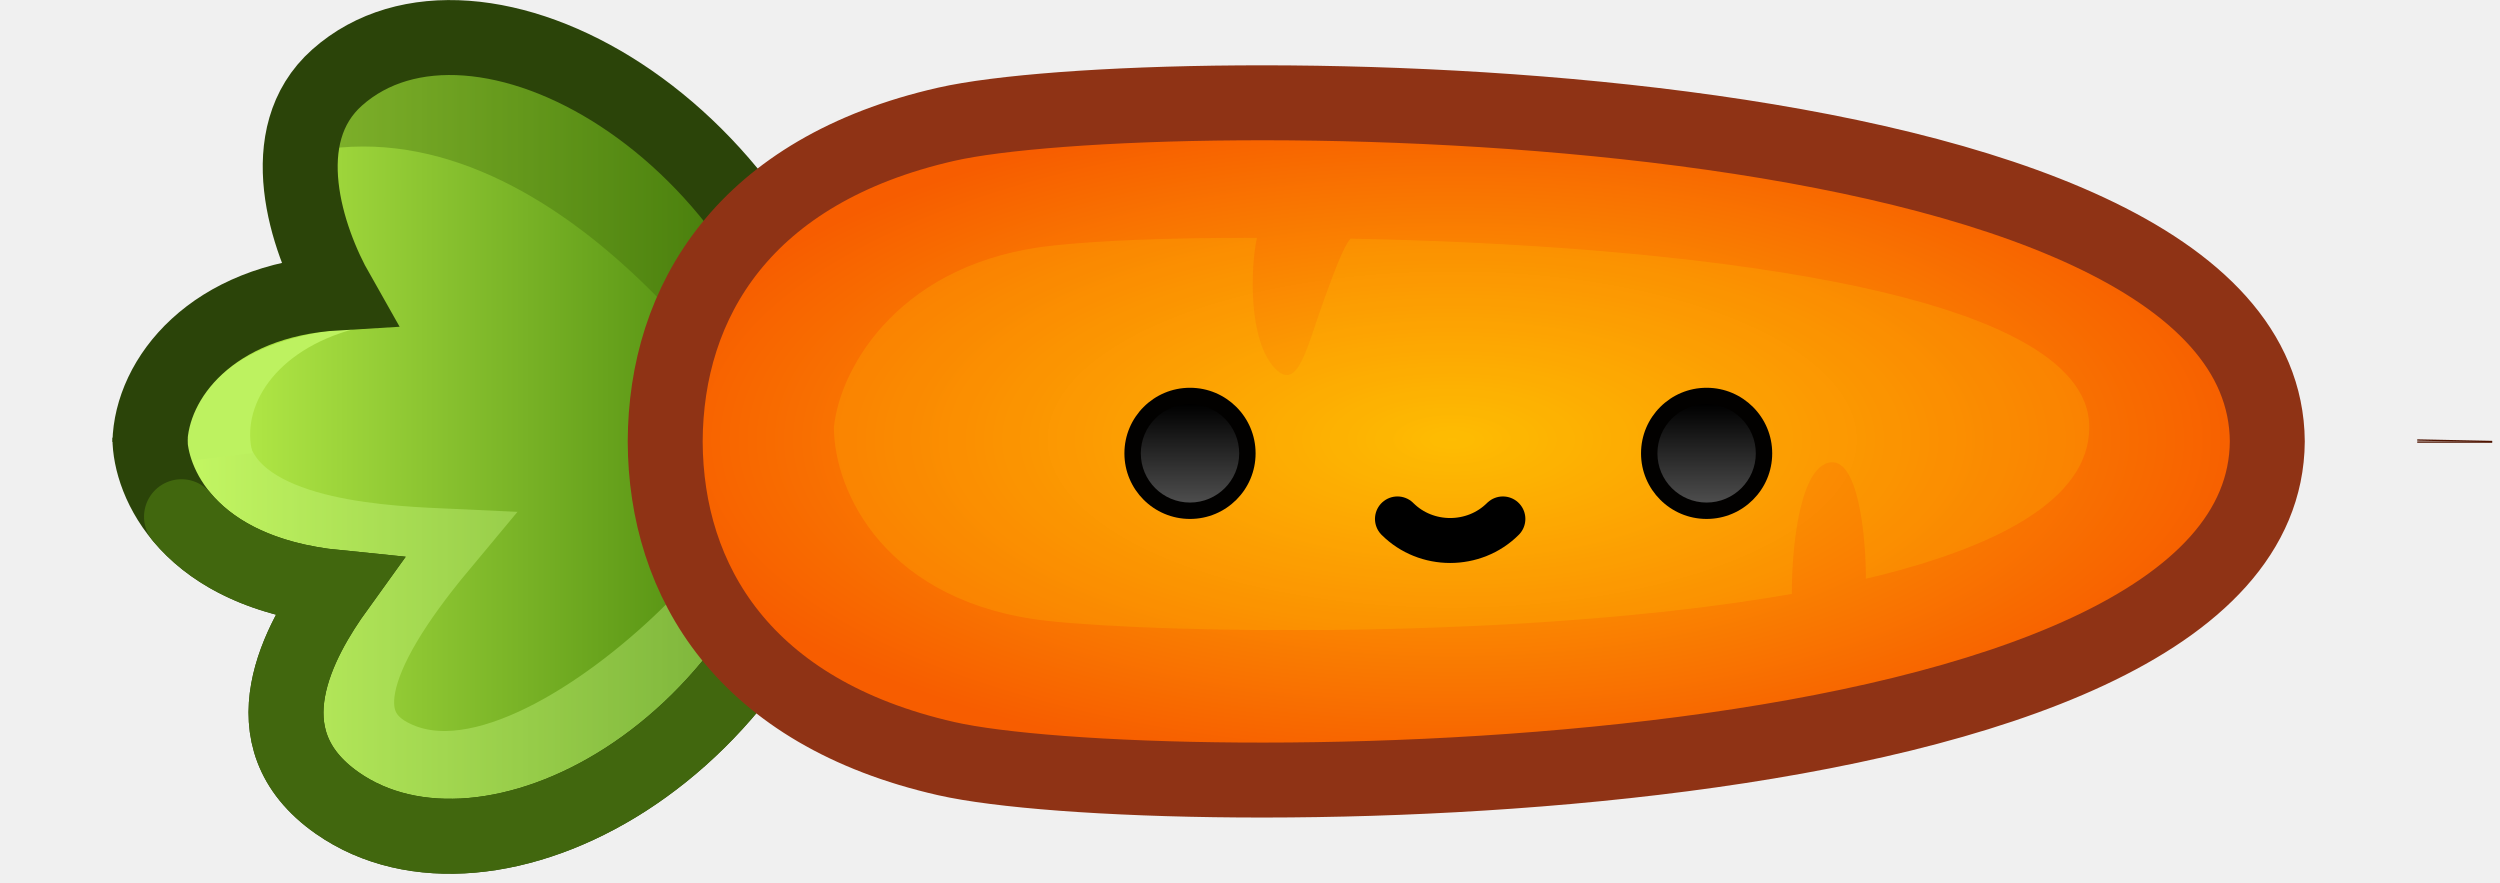
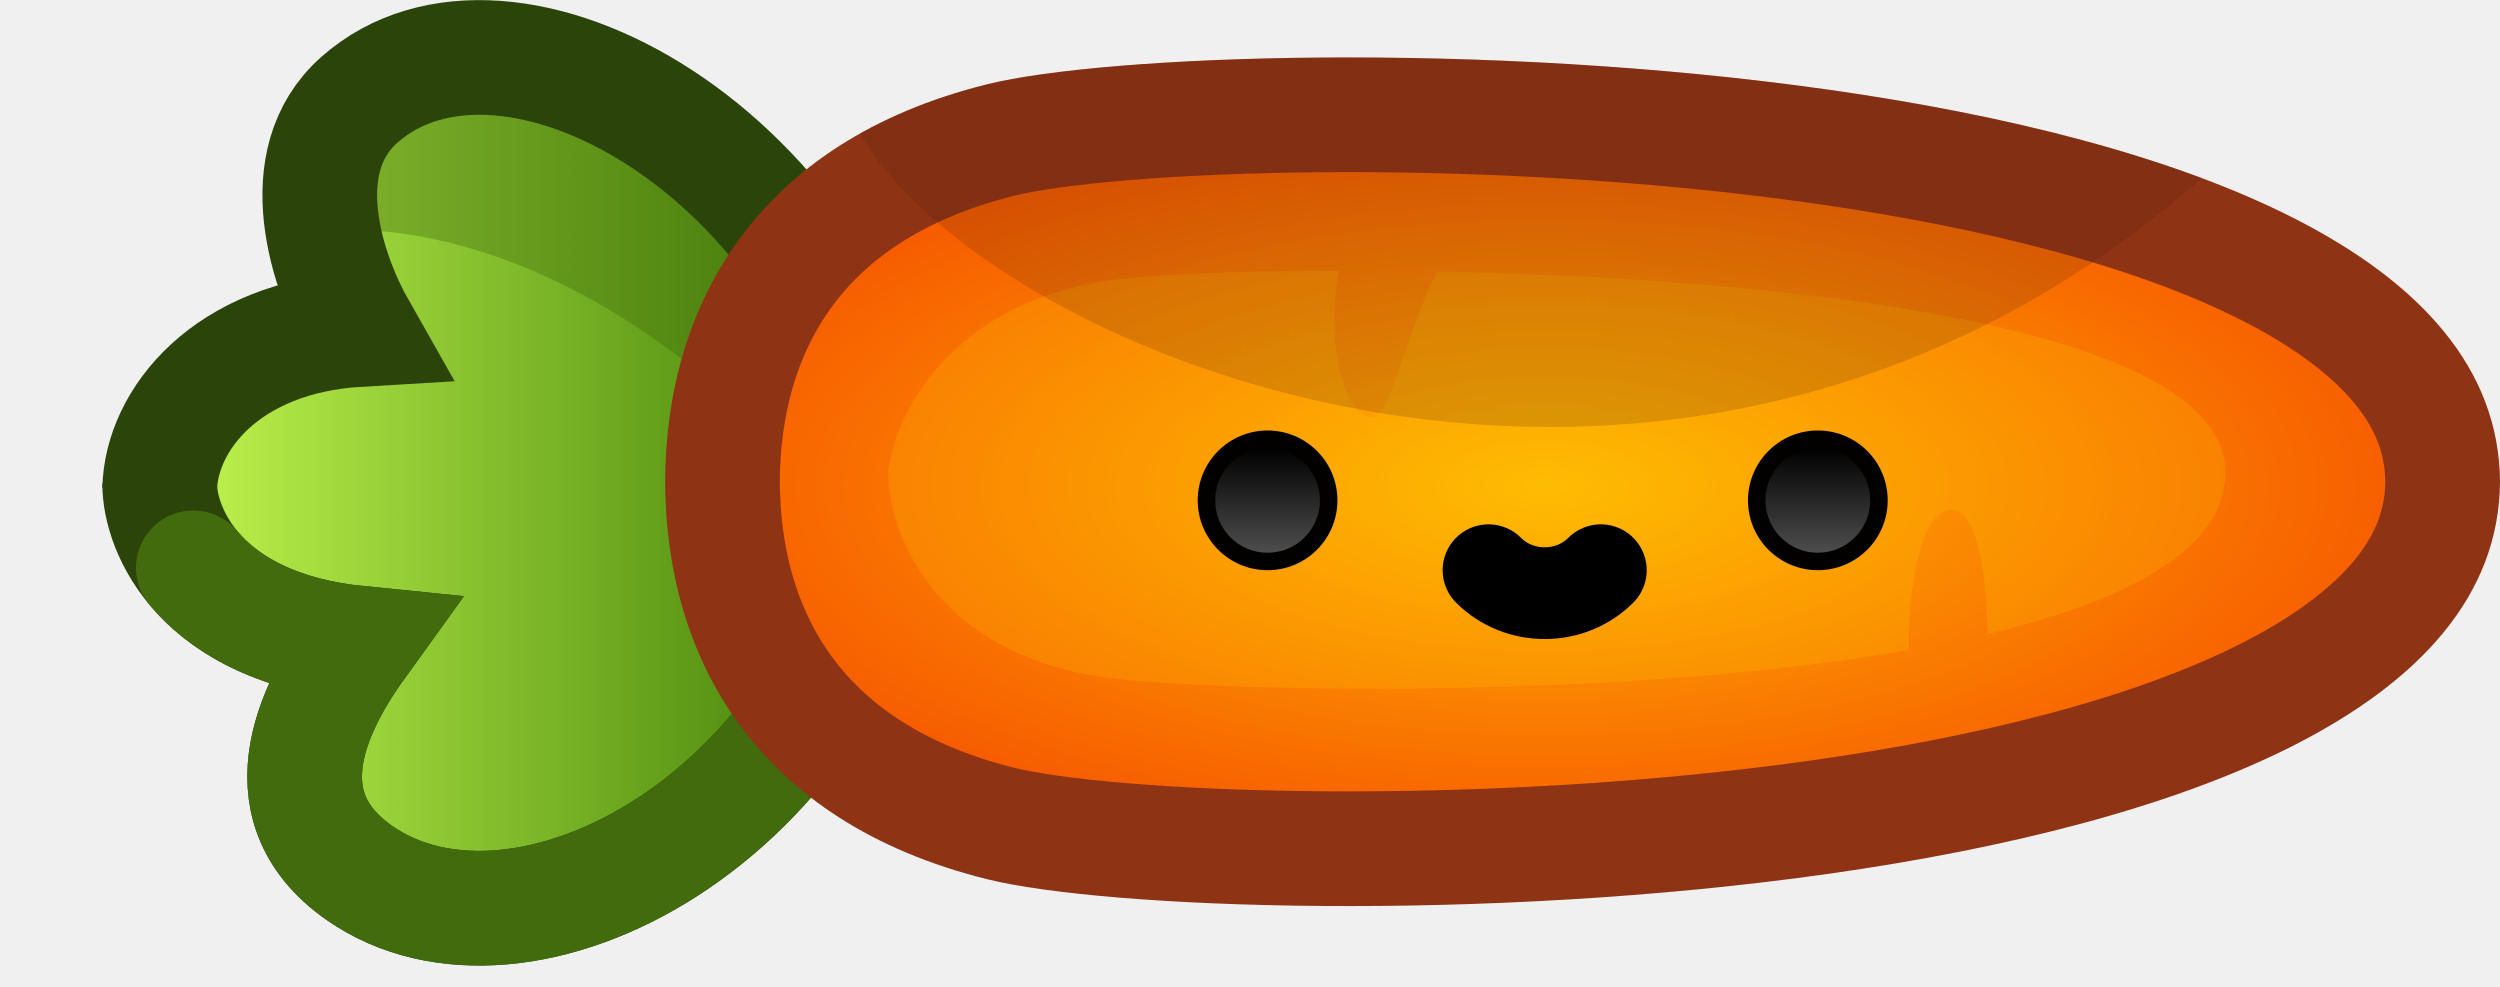
- <svg xmlns="http://www.w3.org/2000/svg" width="102" height="36" viewBox="0 0 102 36" fill="none">
-   <path d="M28.287 28.768L28.268 28.664L28.249 28.768L28.287 28.768Z" fill="#D9D9D9" />
-   <path d="M28.288 28.559L28.25 28.559L28.269 28.664L28.288 28.559Z" fill="#D9D9D9" />
-   <path d="M100.152 18.01L100.152 18.065M34.786 18.065L34.786 18.011" stroke-width="3.058" stroke="#4E1300" />
-   <path d="M100.151 18.01L100.152 17.955M34.786 17.955L34.786 18.01" stroke-width="3.058" stroke="#4E1300" />
-   <path d="M6.886 18.065L6.881 17.961L6.886 17.856C7.001 16.006 8.638 12.537 14.524 11.949C12.868 10.42 10.702 5.833 14.524 3.157C20.645 -1.127 32.742 5.002 35.128 17.856L35.148 17.961L35.128 18.065C32.742 30.919 20.645 37.048 14.524 32.764C10.702 30.088 12.868 25.501 14.524 23.972C8.638 23.384 7.001 19.915 6.886 18.065Z" fill-rule="evenodd" clip-rule="evenodd" fill="url(#paint0_linear_155_7881)" />
-   <path d="M35.128 17.856C32.742 5.002 16.436 -3.827 12.508 6.227C22.401 4.074 31.279 16.42 33.9 22.339C34.428 21.012 34.846 19.586 35.128 18.065L35.148 17.961L35.128 17.856Z" fill="#3C6109" fill-opacity="0.33" />
-   <path d="M28.288 25.71C25.23 28.768 20.059 32.42 16.438 31.062C13.38 29.915 14.144 26.857 17.967 22.27C15.163 22.142 9.242 21.814 8.63 18.144" stroke-width="3.058" stroke-linecap="round" stroke="#D0FF8D" stroke-opacity="0.35" />
-   <path d="M14.484 13.41C11.161 14.3 9.81 16.641 10.304 18.487L7.621 18.811C7.271 14.551 12.383 13.445 14.484 13.41Z" fill="#BDF260" />
-   <path d="M6.116 18.065C6.173 15.439 8.638 12.249 13.761 11.949C12.519 9.762 11.091 5.524 13.761 3.157C19.381 -1.825 32.109 5.069 34.403 18.065" stroke-width="3.058" stroke="#2B4409" />
-   <path d="M6.116 17.856C6.116 19.64 7.645 23.361 13.761 23.972C12.232 26.093 9.938 30.089 13.761 32.764C19.914 37.072 32.109 30.853 34.403 17.856" stroke-width="3.058" stroke="#2B4409" />
-   <path d="M34.403 17.856C32.109 30.853 19.914 37.072 13.761 32.764C9.938 30.088 12.232 26.093 13.761 23.972C10.479 23.644 8.518 22.421 7.405 21.082" stroke-width="3.058" stroke-linecap="round" stroke="#41670E" />
-   <path d="M37.911 30.959C29.452 29.736 26.758 21.975 26.758 17.49C27.1 13.185 30.304 5.945 38.226 4.864C47.714 3.57 88.829 3.367 92.068 17.49C88.892 32.606 47.465 32.341 37.911 30.959Z" fill="url(#paint1_radial_155_7881)" />
-   <path d="M42.769 25.335C36.136 24.617 34.023 20.059 34.023 17.426C34.291 14.898 36.804 10.646 43.017 10.012C44.774 9.833 47.293 9.698 51.282 9.705C51.028 10.852 50.9 13.909 52.047 15.056C52.975 15.985 53.333 14.099 54.046 12.155C54.451 11.053 54.828 10.025 55.105 9.737C67.917 9.981 85.242 11.692 85.242 17.426C85.242 20.391 81.466 22.35 76.129 23.613C76.129 21.908 75.823 18.573 74.6 18.879C73.377 19.185 73.096 22.574 73.108 24.23C62.25 26.139 47.357 25.831 42.769 25.335Z" fill="#FFD900" fill-opacity="0.17" />
-   <path d="M38.608 30.952C30.358 29.077 27.161 23.724 27.14 18.011C27.161 12.298 30.358 6.944 38.608 5.069C47.007 3.16 92.394 3.157 92.506 18.01C92.394 32.863 47.007 32.861 38.608 30.952Z" stroke-width="3.058" stroke="#8F3315" />
-   <circle cx="48.552" cy="18.497" r="2.676" fill="#020100" />
-   <circle cx="48.552" cy="18.497" r="2.007" fill="url(#paint2_linear_155_7881)" />
-   <circle cx="69.63" cy="18.497" r="2.676" fill="#020100" />
-   <circle cx="69.63" cy="18.497" r="2.007" fill="url(#paint3_linear_155_7881)" />
-   <path d="M57.016 21.172C58.189 22.346 60.144 22.346 61.318 21.172" stroke-width="1.834" stroke-linecap="round" stroke="black" />
+ <svg xmlns="http://www.w3.org/2000/svg" width="109" height="43" viewBox="0 0 109 43" fill="none">
+   <path d="M32.198 33.507L32.177 33.388L32.155 33.507L32.198 33.507Z" fill="#D9D9D9" />
+   <path d="M32.199 33.269L32.156 33.269L32.178 33.388L32.199 33.269Z" fill="#D9D9D9" />
+   <path d="M39.595 21.198L39.595 21.262" stroke-width="4" stroke="#4E1300" />
+   <path d="M7.838 21.324L7.832 21.205L7.838 21.086C7.968 18.98 9.832 15.032 16.532 14.362C14.647 12.622 12.181 7.4 16.532 4.355C23.499 -0.522 37.269 6.454 39.985 21.086L40.007 21.205L39.985 21.324C37.269 35.955 23.499 42.932 16.532 38.055C12.181 35.01 14.647 29.788 16.532 28.048C9.832 27.378 7.968 23.43 7.838 21.324Z" fill-rule="evenodd" clip-rule="evenodd" fill="url(#paint0_linear_167_9392)" />
+   <path d="M39.985 21.086C37.269 6.454 14.5 -4.496 15 10.004C25.5 10.004 35.604 19.451 38.587 26.188C39.188 24.679 39.664 23.055 39.985 21.324L40.007 21.205L39.985 21.086Z" fill="#3C6109" fill-opacity="0.33" />
+   <path d="M6.961 21.324C7.027 18.335 9.832 14.704 15.664 14.362C14.25 11.873 12.625 7.049 15.664 4.355C22.061 -1.317 36.549 6.53 39.16 21.324" stroke-width="5" stroke="#2B4409" />
+   <path d="M6.961 21.086C6.961 23.117 8.702 27.352 15.664 28.048C13.923 30.461 11.312 35.01 15.664 38.056C22.668 42.958 36.549 35.88 39.16 21.086" stroke-width="5" stroke="#2B4409" />
+   <path d="M39.16 21.086C36.549 35.88 22.668 42.958 15.664 38.056C11.312 35.01 13.923 30.461 15.664 28.048C11.928 27.674 9.696 26.282 8.429 24.758" stroke-width="5" stroke-linecap="round" stroke="#426B0D" />
+   <path d="M43.153 36.001C33.524 34.609 30.458 25.774 30.458 20.669C30.847 15.769 34.494 7.527 43.511 6.298C54.312 4.825 101.111 4.594 104.798 20.669C101.183 37.876 54.028 37.574 43.153 36.001Z" fill="url(#paint1_radial_167_9392)" />
+   <path d="M48.683 29.599C41.132 28.781 38.727 23.594 38.727 20.596C39.032 17.718 41.892 12.879 48.964 12.157C50.965 11.953 53.831 11.8 58.373 11.808C58.083 13.113 57.938 16.594 59.243 17.899C60.3 18.956 60.708 16.809 61.519 14.597C61.98 13.342 62.409 12.172 62.724 11.844C77.307 12.121 97.028 14.07 97.028 20.596C97.028 23.972 92.73 26.201 86.655 27.639C86.655 25.698 86.307 21.902 84.915 22.25C83.522 22.598 83.202 26.456 83.216 28.342C70.857 30.514 53.905 30.164 48.683 29.599Z" fill="#FFD900" fill-opacity="0.17" />
+   <mask id="stroke0_167_9392" fill="white">
+     <path d="M43.035 38.333C32.938 35.822 29.025 28.654 29 21.005C29.025 13.355 32.938 6.187 43.035 3.676C53.315 1.12 108.863 1.117 109 21.004C108.863 40.892 53.315 40.889 43.035 38.333Z" fill-rule="evenodd" clip-rule="evenodd" />
+   </mask>
+   <path d="M43.035 38.333C32.938 35.822 29.025 28.654 29 21.005C29.025 13.355 32.938 6.187 43.035 3.676C53.315 1.12 108.863 1.117 109 21.004C108.863 40.892 53.315 40.889 43.035 38.333Z" stroke-width="10" stroke="#8F3315" mask="url(#stroke0_167_9392)" />
+   <path d="M43.035 3.676C40.928 4.2 39.09 4.927 37.5 5.819C43.035 15.504 73 28.004 96 7.765C78.889 1.362 50.142 1.909 43.035 3.676Z" fill="#4A1D0D" fill-opacity="0.18" />
+   <circle cx="55.266" cy="21.815" r="3.046" fill="#020100" />
+   <circle cx="55.265" cy="21.815" r="2.284" fill="url(#paint2_linear_167_9392)" />
+   <circle cx="79.258" cy="21.815" r="3.046" fill="#020100" />
+   <circle cx="79.257" cy="21.815" r="2.284" fill="url(#paint3_linear_167_9392)" />
+   <path d="M64.899 24.861C66.234 26.196 68.46 26.196 69.796 24.861" stroke-width="4" stroke-linecap="round" stroke="black" />
  <defs>
-     <linearGradient id="paint0_linear_155_7881" x1="6.881" y1="17.961" x2="35.148" y2="17.961" gradientUnits="userSpaceOnUse">
+     <linearGradient id="paint0_linear_167_9392" x1="7.832" y1="21.205" x2="40.007" y2="21.205" gradientUnits="userSpaceOnUse">
      <stop stop-color="#BFF54E" />
      <stop offset="1" stop-color="#357300" />
    </linearGradient>
-     <radialGradient id="paint1_radial_155_7881" cx="0" cy="0" r="1" gradientUnits="userSpaceOnUse" gradientTransform="translate(59.2502 17.9342) scale(32.8177 13.6981)">
+     <radialGradient id="paint1_radial_167_9392" cx="0" cy="0" r="1" gradientUnits="userSpaceOnUse" gradientTransform="translate(67.4425 21.1748) scale(37.3554 15.5921)">
      <stop stop-color="#FEB603" />
      <stop offset="1" stop-color="#F75D00" />
    </radialGradient>
-     <linearGradient id="paint2_linear_155_7881" x1="48.552" y1="16.49" x2="48.552" y2="21.841" gradientUnits="userSpaceOnUse">
+     <linearGradient id="paint2_linear_167_9392" x1="55.265" y1="19.53" x2="55.265" y2="25.622" gradientUnits="userSpaceOnUse">
      <stop />
      <stop offset="1" stop-color="#676767" />
    </linearGradient>
-     <linearGradient id="paint3_linear_155_7881" x1="69.63" y1="16.49" x2="69.63" y2="21.841" gradientUnits="userSpaceOnUse">
+     <linearGradient id="paint3_linear_167_9392" x1="79.257" y1="19.531" x2="79.257" y2="25.622" gradientUnits="userSpaceOnUse">
      <stop />
      <stop offset="1" stop-color="#676767" />
    </linearGradient>
  </defs>
</svg>
